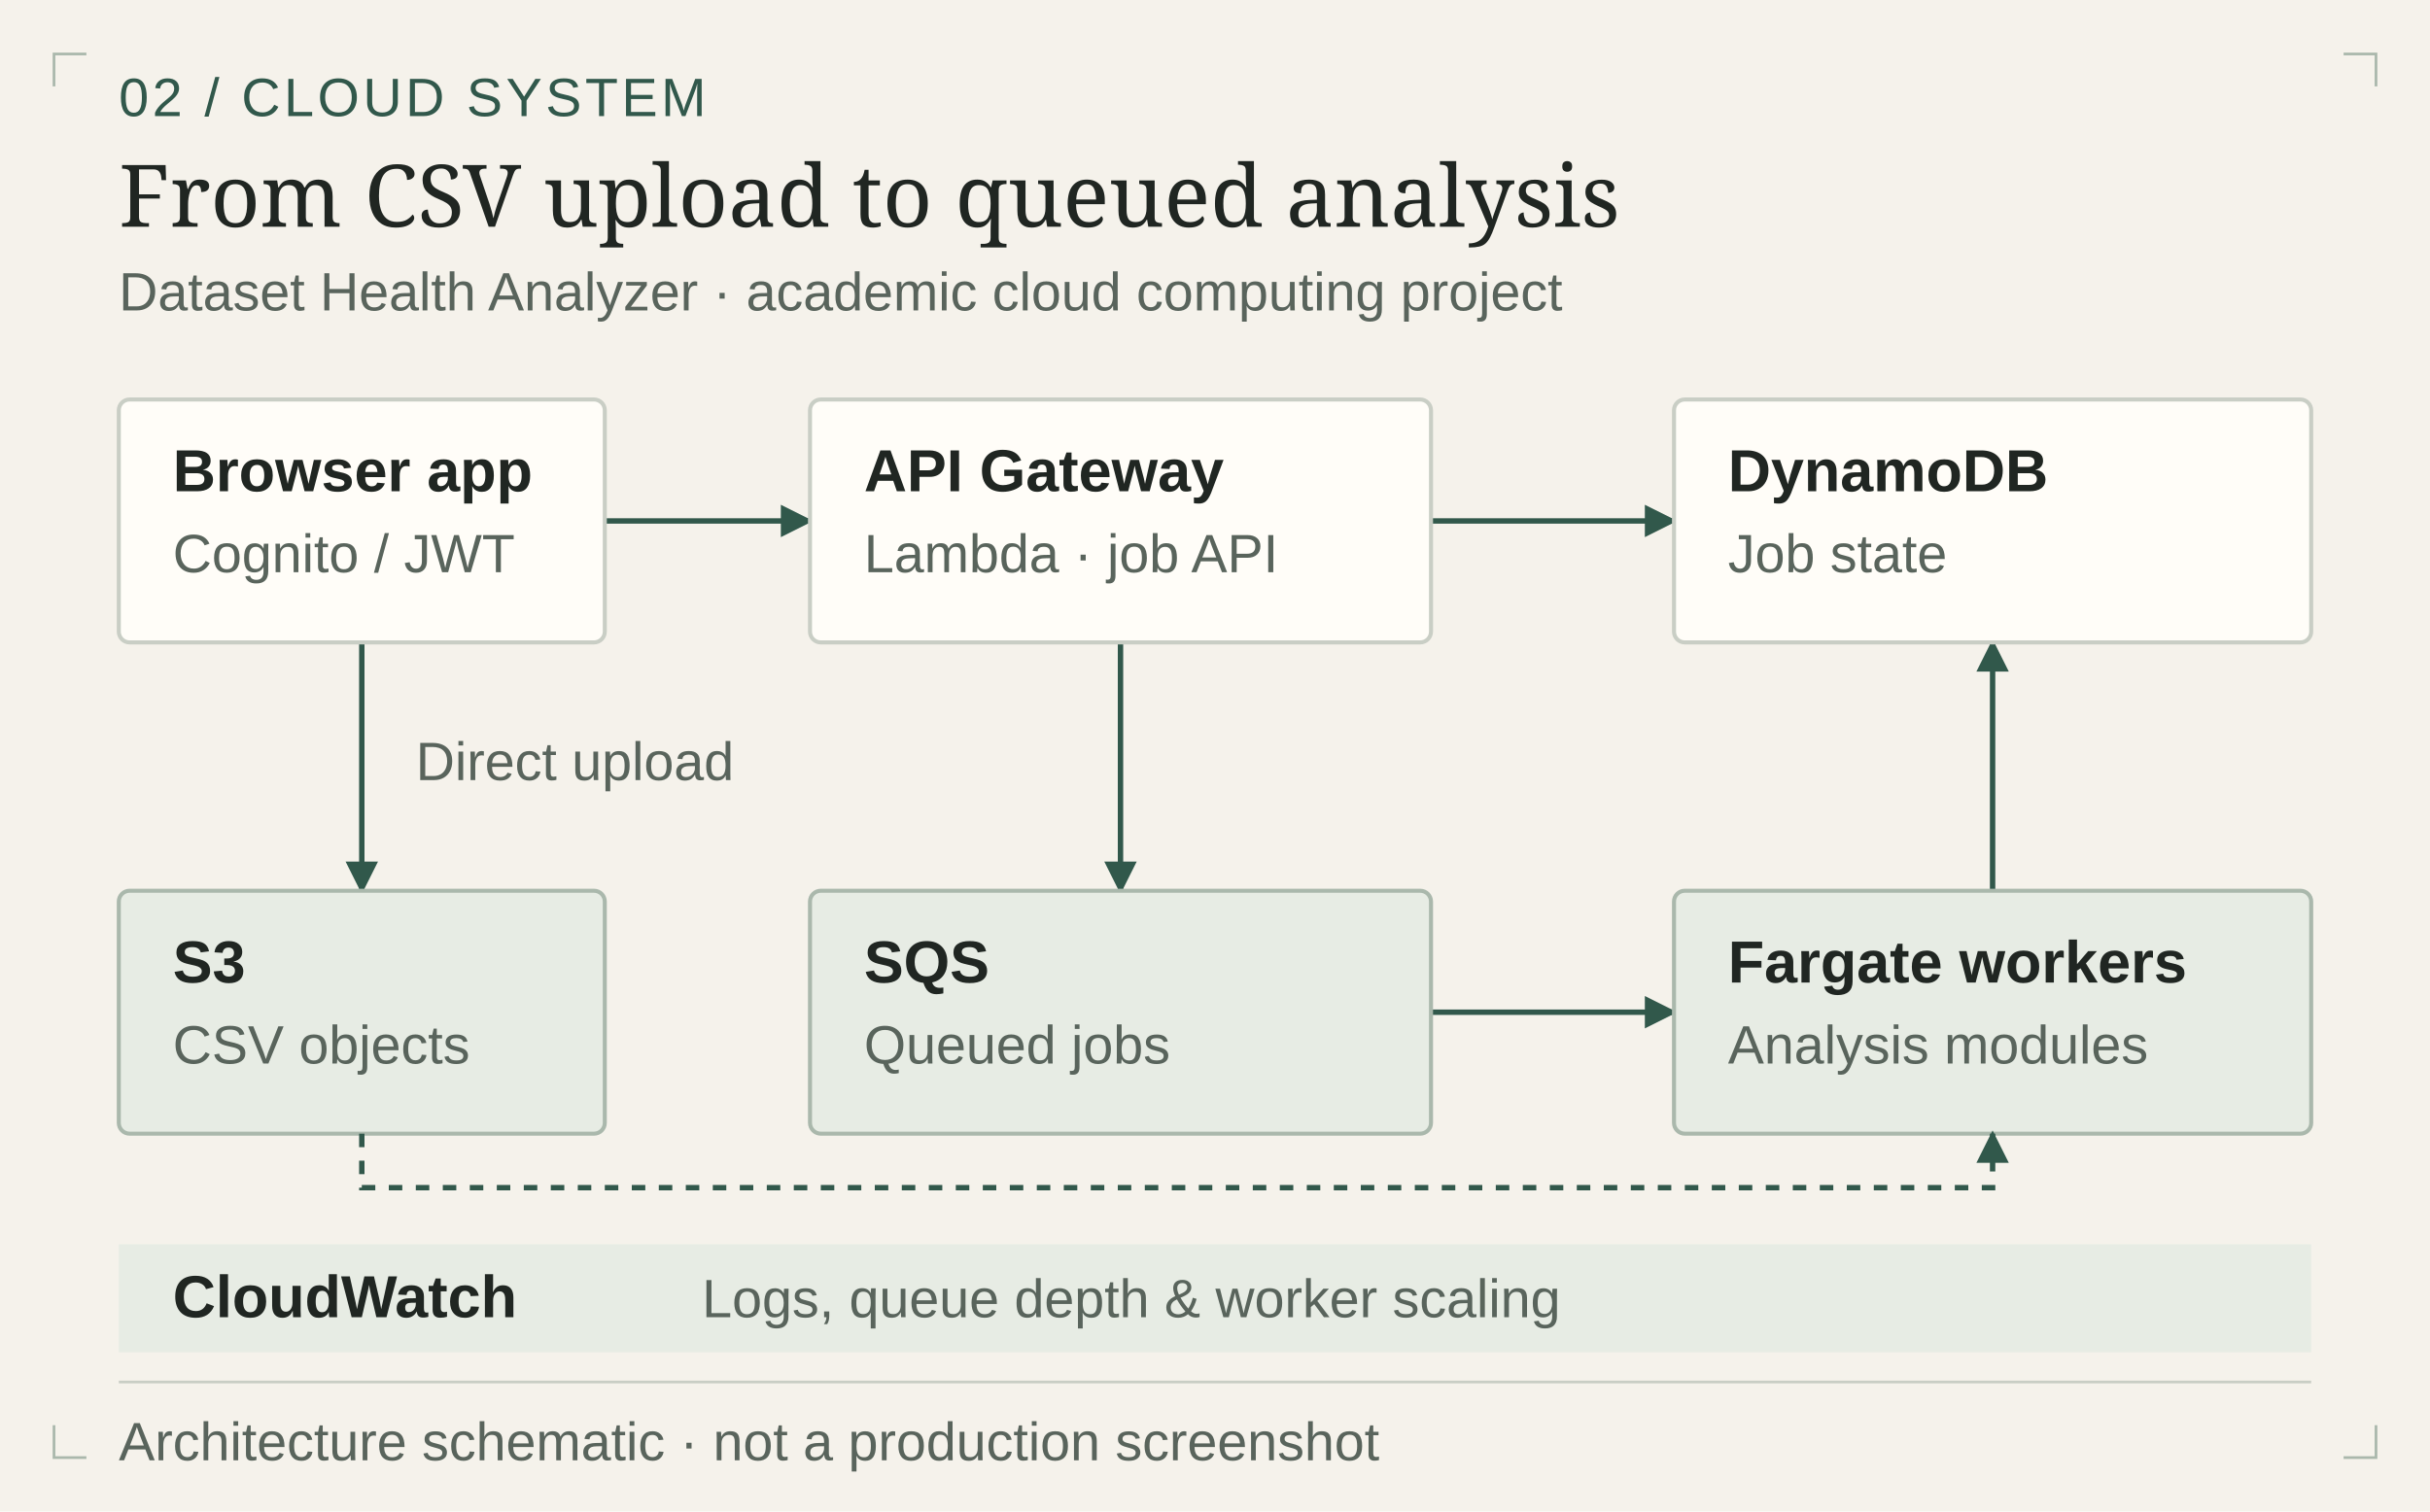
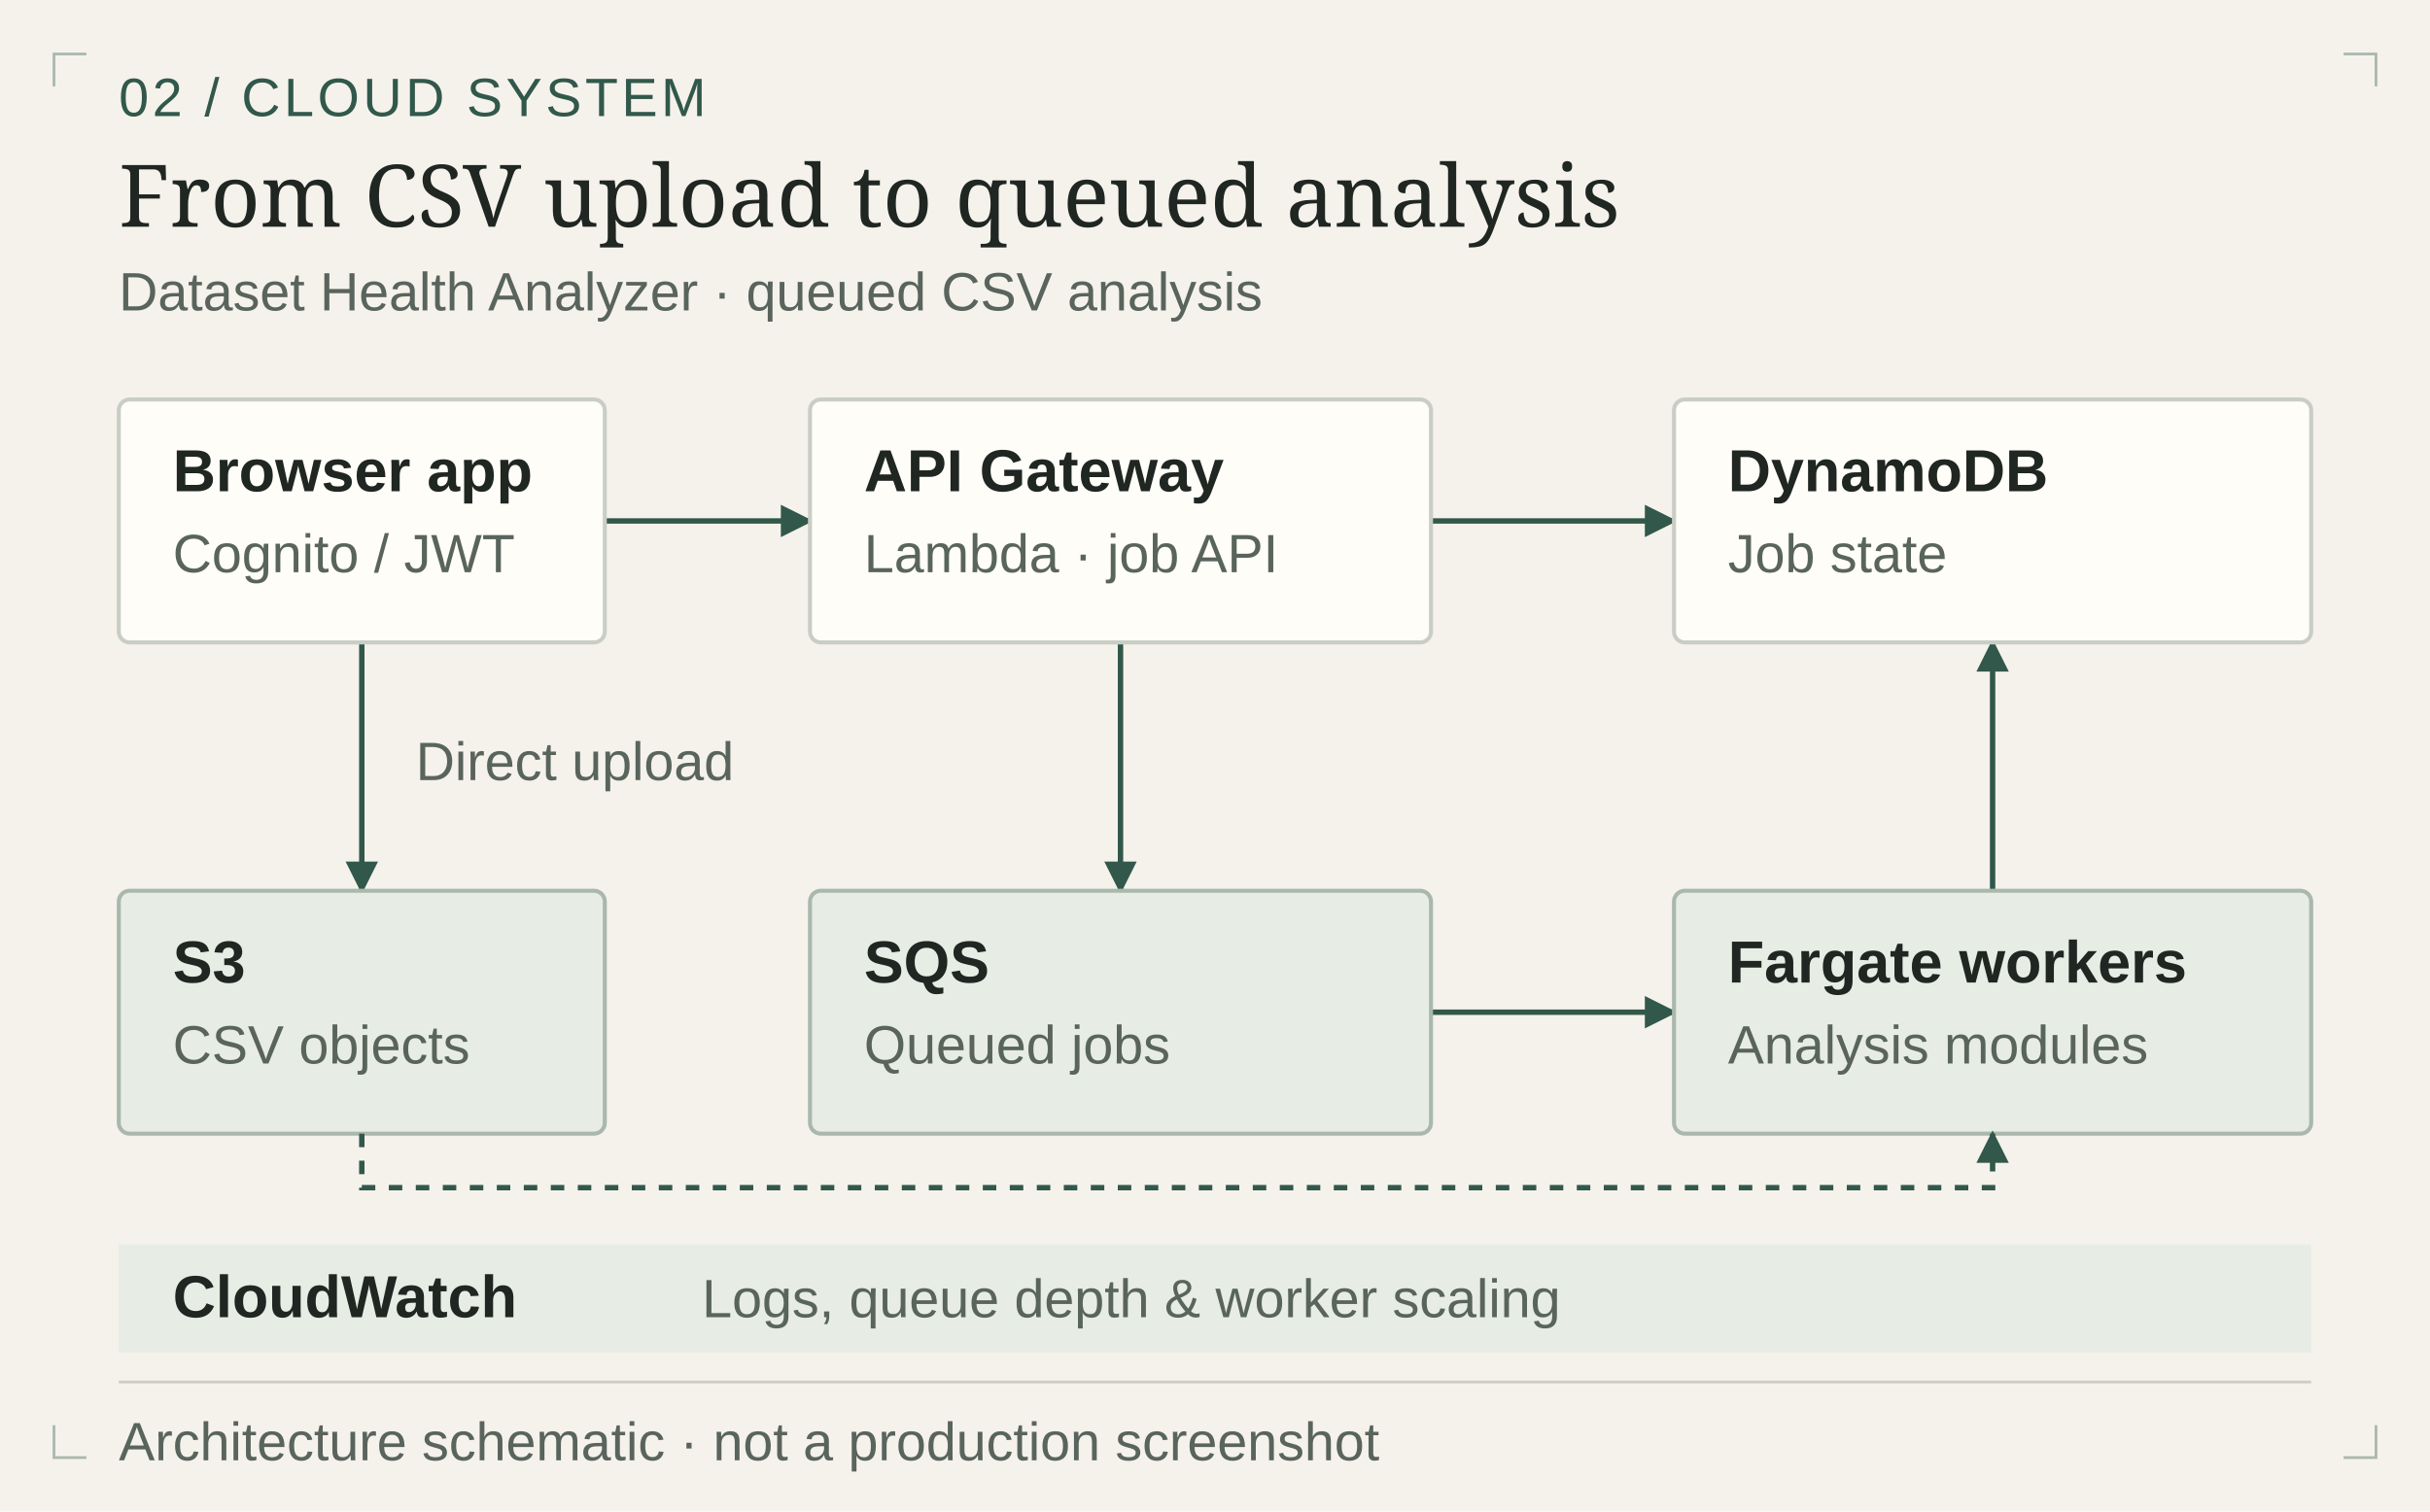
<svg xmlns="http://www.w3.org/2000/svg" viewBox="0 0 900 560" role="img" aria-labelledby="title desc">
  <defs>
    <marker id="arrow" viewBox="0 0 10 10" refX="9" refY="5" markerWidth="6" markerHeight="6" orient="auto-start-reverse">
      <path d="M0 0L10 5L0 10z" fill="#31584B" />
    </marker>
    <style>.paper{fill:#F5F2EB}.box{fill:#FFFDF8;stroke:#C9CEC5;stroke-width:1.5}.panel{fill:#E7ECE4;stroke:#AAB8AC;stroke-width:1.5}.label{font:600 22px Arial,sans-serif;fill:#202622}.small{font:20px Arial,sans-serif;fill:#59645C}.kicker{font:20px Arial,sans-serif;fill:#31584B;letter-spacing:1.3px}.title{font:32px Georgia,serif;fill:#202622}.flow{fill:none;stroke:#31584B;stroke-width:2;marker-end:url(#arrow)}.dashed{stroke-dasharray:5 5}.rule{stroke:#C9CEC5;stroke-width:1}.mono{font:20px Consolas,monospace;fill:#31584B}</style>
  </defs>
  <rect width="900" height="560" class="paper" />
  <path d="M20 32V20H32M868 20H880V32M20 528V540H32M868 540H880V528" fill="none" stroke="#AAB8AC" />
  <text x="44" y="43" class="kicker">02 / CLOUD SYSTEM</text>
  <text x="44" y="84" class="title">From CSV upload to queued analysis</text>
-   <text x="44" y="115" class="small">Dataset Health Analyzer · academic cloud computing project</text>
+   <text x="44" y="115" class="small">Dataset Health Analyzer · queued CSV analysis</text>
  <path d="M224 193H300" class="flow" />
  <path d="M530 193H620" class="flow" />
  <path d="M134 238V330" class="flow" />
  <path d="M415 238V330" class="flow" />
  <path d="M530 375H620" class="flow" />
  <path d="M738 330V238" class="flow" />
  <text x="154" y="289" class="small">Direct upload</text>
  <rect x="44" y="148" width="180" height="90" rx="4" class="box" />
  <text x="64" y="182" class="label">Browser app</text>
  <text x="64" y="212" class="small">Cognito / JWT</text>
  <rect x="300" y="148" width="230" height="90" rx="4" class="box" />
  <text x="320" y="182" class="label">API Gateway</text>
  <text x="320" y="212" class="small">Lambda · job API</text>
  <rect x="620" y="148" width="236" height="90" rx="4" class="box" />
  <text x="640" y="182" class="label">DynamoDB</text>
  <text x="640" y="212" class="small">Job state</text>
  <rect x="44" y="330" width="180" height="90" rx="4" class="panel" />
  <text x="64" y="364" class="label">S3</text>
  <text x="64" y="394" class="small">CSV objects</text>
  <rect x="300" y="330" width="230" height="90" rx="4" class="panel" />
  <text x="320" y="364" class="label">SQS</text>
  <text x="320" y="394" class="small">Queued jobs</text>
  <rect x="620" y="330" width="236" height="90" rx="4" class="panel" />
  <text x="640" y="364" class="label">Fargate workers</text>
  <text x="640" y="394" class="small">Analysis modules</text>
  <path d="M134 420V440H738V420" class="flow dashed" />
  <rect x="44" y="461" width="812" height="40" fill="#E7ECE4" />
  <text x="64" y="488" class="label">CloudWatch</text>
  <text x="260" y="488" class="small">Logs, queue depth &amp; worker scaling</text>
  <path d="M44 512H856" class="rule" />
  <text x="44" y="541" class="small">Architecture schematic · not a production screenshot</text>
</svg>
